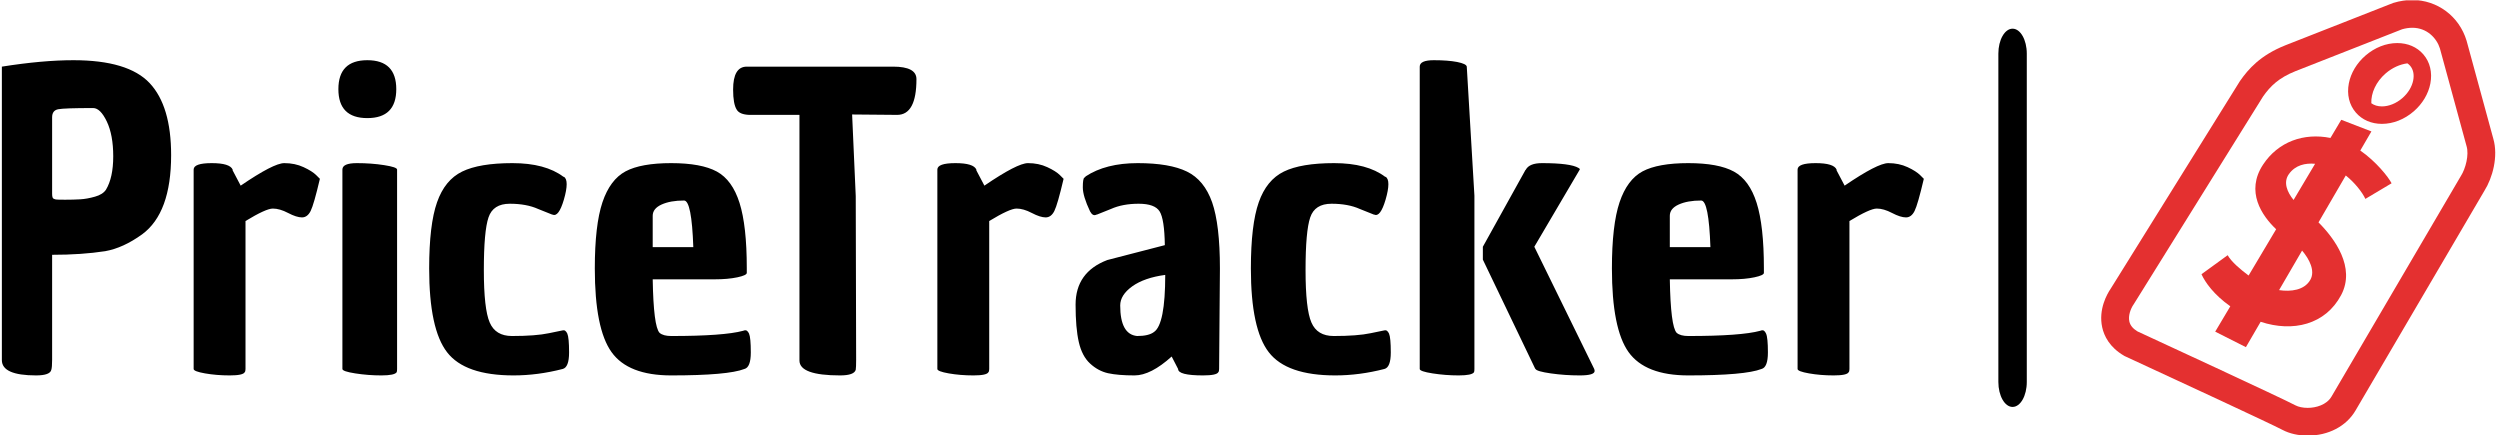
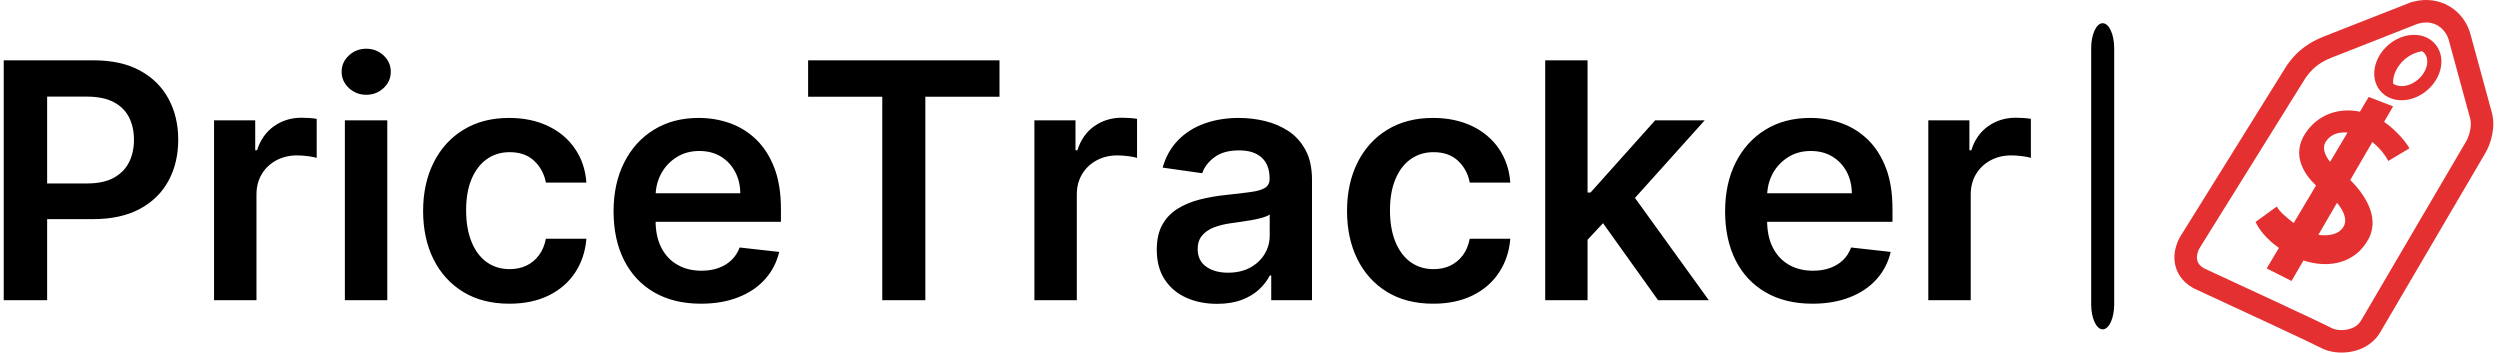
- <svg xmlns="http://www.w3.org/2000/svg" version="1.1" width="2000" height="348" viewBox="0 0 2000 348">
-   <g transform="matrix(1,0,0,1,-1.212121,0.2480341)">
-     <svg viewBox="0 0 396 69" data-background-color="#fafafa" preserveAspectRatio="xMidYMid meet" height="348" width="2000">
-       <g id="tight-bounds" transform="matrix(1,0,0,1,0.24,-0.04917917)">
-         <svg viewBox="0 0 395.52 69.098" height="69.098" width="395.52">
+ <svg xmlns="http://www.w3.org/2000/svg" version="1.1" width="2000" height="282" viewBox="0 0 2000 282">
+   <g transform="matrix(1,0,0,1,-1.212121,0.02535328)">
+     <svg viewBox="0 0 396 56" data-background-color="#fafafa" preserveAspectRatio="xMidYMid meet" height="282" width="2000">
+       <g id="tight-bounds" transform="matrix(1,0,0,1,0.24,-0.005034694)">
+         <svg viewBox="0 0 395.52 56.01" height="56.01" width="395.52">
          <g>
-             <svg viewBox="0 0 513.068 89.634" height="69.098" width="395.52">
+             <svg viewBox="0 0 485.724 68.784" height="56.01" width="395.52">
              <g>
-                 <rect width="5.849" height="77.83" x="410.831" y="5.902" fill="#000000" opacity="1" stroke-width="0" stroke="transparent" fill-opacity="1" class="rect-qz-0" data-fill-palette-color="primary" rx="1%" id="qz-0" data-palette-color="#000000" />
+                 <rect width="4.488" height="59.726" x="407.27" y="4.529" fill="#000000" opacity="1" stroke-width="0" stroke="transparent" fill-opacity="1" class="rect-qz-0" data-fill-palette-color="primary" rx="1%" id="qz-0" data-palette-color="#000000" />
              </g>
-               <g transform="matrix(1,0,0,1,0,12.38794)">
-                 <svg viewBox="0 0 395.52 64.858" height="64.858" width="395.52">
+               <g transform="matrix(1,0,0,1,0,9.506328)">
+                 <svg viewBox="0 0 395.52 49.771" height="49.771" width="395.52">
                  <g id="textblocktransform">
-                     <svg viewBox="0 0 395.52 64.858" height="64.858" width="395.52" id="textblock">
+                     <svg viewBox="0 0 395.52 49.771" height="49.771" width="395.52" id="textblock">
                      <g>
-                         <svg viewBox="0 0 395.52 64.858" height="64.858" width="395.52">
+                         <svg viewBox="0 0 395.52 49.771" height="49.771" width="395.52">
                          <g transform="matrix(1,0,0,1,0,0)">
-                             <svg width="395.52" viewBox="2.25 -38.4 239.02 39.2" height="64.858" data-palette-color="#000000">
-                               <path d="M2.25-1.1L2.25-1.1 2.25-37.6Q7.3-38.4 11.15-38.4L11.15-38.4Q17.95-38.4 20.63-35.55 23.3-32.7 23.3-26.6L23.3-26.6Q23.3-19.4 19.7-16.75L19.7-16.75Q17.35-15.05 15.1-14.65L15.1-14.65Q12.2-14.2 8.5-14.2L8.5-14.2 8.5-1.15Q8.5-0.2 8.4 0.1L8.4 0.1Q8.25 0.8 6.5 0.8L6.5 0.8Q2.25 0.8 2.25-1.1ZM8.68-21.18Q8.85-21.1 8.97-21.08 9.1-21.05 10.13-21.05 11.15-21.05 12-21.1 12.85-21.15 13.83-21.43 14.8-21.7 15.2-22.3L15.2-22.3Q16.1-23.8 16.1-26.45 16.1-29.1 15.3-30.78 14.5-32.45 13.6-32.45L13.6-32.45Q10-32.45 9.25-32.3 8.5-32.15 8.5-31.3L8.5-31.3 8.5-21.8Q8.5-21.25 8.68-21.18ZM30.95-24.7L31.95-22.8Q36.05-25.6 37.37-25.6 38.7-25.6 39.77-25.1 40.85-24.6 41.35-24.1L41.35-24.1 41.8-23.65Q41.05-20.45 40.65-19.65 40.25-18.85 39.57-18.85 38.9-18.85 37.85-19.4 36.8-19.95 35.95-19.95 35.1-19.95 32.55-18.4L32.55-18.4 32.55 0Q32.55 0.3 32.45 0.4L32.45 0.4Q32.25 0.8 30.6 0.8 28.95 0.8 27.52 0.55 26.1 0.3 26.1 0L26.1 0 26.1-24.8Q26.1-25.6 28.35-25.6 30.6-25.6 30.95-24.8L30.95-24.8 30.95-24.7ZM44.6 0L44.6 0 44.6-24.8Q44.6-25.6 46.4-25.6 48.2-25.6 49.8-25.35 51.4-25.1 51.4-24.8L51.4-24.8 51.4 0Q51.4 0.3 51.35 0.4L51.35 0.4Q51.1 0.8 49.45 0.8 47.8 0.8 46.2 0.55 44.6 0.3 44.6 0ZM47.7-31.2Q44.1-31.2 44.1-34.8 44.1-38.4 47.7-38.4 51.3-38.4 51.3-34.8 51.3-31.2 47.7-31.2ZM72.09-23.9L72.14-23.9Q72.49-23.7 72.49-22.98 72.49-22.25 72.14-21.05L72.14-21.05Q71.49-18.85 70.74-19.2L70.74-19.2 70.69-19.2 68.94-19.9Q67.49-20.55 65.42-20.55 63.34-20.55 62.77-18.85 62.19-17.15 62.19-12.3 62.19-7.45 62.92-5.78 63.64-4.1 65.69-4.1L65.69-4.1Q68.64-4.1 70.29-4.45 71.94-4.8 71.99-4.8L71.99-4.8Q72.34-4.9 72.57-4.4 72.79-3.9 72.79-2.05 72.79-0.2 71.99 0L71.99 0Q68.89 0.8 65.89 0.8L65.89 0.8Q59.84 0.8 57.62-2.08 55.39-4.95 55.39-12.5L55.39-12.5Q55.39-17.95 56.37-20.73 57.34-23.5 59.49-24.55 61.64-25.6 65.74-25.6 69.84-25.6 72.09-23.9L72.09-23.9ZM85.49 0.8L85.49 0.8Q80.14 0.8 78.07-2.1 75.99-5 75.99-12.5L75.99-12.5Q75.99-17.9 76.94-20.73 77.89-23.55 79.82-24.58 81.74-25.6 85.49-25.6 89.24-25.6 91.17-24.55 93.09-23.5 93.99-20.65 94.89-17.8 94.89-12.55L94.89-12.55Q94.89-12.25 94.89-11.95 94.89-11.65 93.72-11.4 92.54-11.15 90.89-11.15L90.89-11.15 83.19-11.15Q83.29-5.3 84.04-4.5L84.04-4.5Q84.49-4.1 85.49-4.1L85.49-4.1Q92.04-4.1 94.44-4.75L94.44-4.75Q94.54-4.8 94.59-4.8L94.59-4.8Q94.94-4.9 95.17-4.4 95.39-3.9 95.39-2.05 95.39-0.2 94.59 0L94.59 0Q92.54 0.8 85.49 0.8ZM83.19-19.05L83.19-19.05 83.19-15.15 88.24-15.15Q88.04-20.95 87.09-20.95L87.09-20.95Q85.39-20.95 84.29-20.45 83.19-19.95 83.19-19.05ZM101.44-1.05L101.44-1.05 101.44-31.6 95.19-31.6Q93.99-31.65 93.64-32.25L93.64-32.25Q93.19-32.95 93.19-34.75L93.19-34.75Q93.19-37.6 94.89-37.6L94.89-37.6 113.09-37.6Q115.99-37.6 115.99-36.05L115.99-36.05Q115.99-31.6 113.59-31.6L113.59-31.6 107.99-31.65 108.44-21.5 108.49-1.15Q108.49-0.2 108.44 0.1L108.44 0.1Q108.24 0.8 106.49 0.8L106.49 0.8Q101.44 0.8 101.44-1.05ZM123.44-24.7L124.44-22.8Q128.54-25.6 129.86-25.6 131.19-25.6 132.26-25.1 133.34-24.6 133.84-24.1L133.84-24.1 134.29-23.65Q133.54-20.45 133.14-19.65 132.74-18.85 132.06-18.85 131.39-18.85 130.34-19.4 129.29-19.95 128.44-19.95 127.59-19.95 125.04-18.4L125.04-18.4 125.04 0Q125.04 0.3 124.94 0.4L124.94 0.4Q124.74 0.8 123.09 0.8 121.44 0.8 120.01 0.55 118.59 0.3 118.59 0L118.59 0 118.59-24.8Q118.59-25.6 120.84-25.6 123.09-25.6 123.44-24.8L123.44-24.8 123.44-24.7ZM148.53 0L147.73-1.55Q145.13 0.8 143.11 0.8 141.08 0.8 139.83 0.53 138.58 0.25 137.58-0.68 136.58-1.6 136.18-3.35 135.78-5.1 135.78-8L135.78-8Q135.78-12.05 139.73-13.55L139.73-13.55 146.88-15.4Q146.83-18.65 146.23-19.6 145.63-20.55 143.63-20.55 141.63-20.55 140.18-19.9L140.18-19.9 138.43-19.2 138.38-19.2Q137.93-18.95 137.58-19.6L137.58-19.6Q136.68-21.5 136.68-22.58 136.68-23.65 136.86-23.78 137.03-23.9 137.03-23.95L137.03-23.95Q139.53-25.6 143.51-25.6 147.48-25.6 149.63-24.55 151.78-23.5 152.76-20.73 153.73-17.95 153.73-12.5L153.73-12.5 153.63 0Q153.63 0.3 153.53 0.4L153.53 0.4Q153.33 0.8 151.63 0.8L151.63 0.8Q148.53 0.8 148.53 0L148.53 0ZM141.33-7.9L141.33-7.9Q141.33-4.3 143.43-4.1L143.43-4.1Q144.88-4.1 145.53-4.6L145.53-4.6Q146.93-5.55 146.93-11.7L146.93-11.7Q144.33-11.35 142.83-10.28 141.33-9.2 141.33-7.9ZM174.28-23.9L174.33-23.9Q174.68-23.7 174.68-22.98 174.68-22.25 174.33-21.05L174.33-21.05Q173.68-18.85 172.93-19.2L172.93-19.2 172.88-19.2 171.13-19.9Q169.68-20.55 167.61-20.55 165.53-20.55 164.96-18.85 164.38-17.15 164.38-12.3 164.38-7.45 165.11-5.78 165.83-4.1 167.88-4.1L167.88-4.1Q170.83-4.1 172.48-4.45 174.13-4.8 174.18-4.8L174.18-4.8Q174.53-4.9 174.76-4.4 174.98-3.9 174.98-2.05 174.98-0.2 174.18 0L174.18 0Q171.08 0.8 168.08 0.8L168.08 0.8Q162.03 0.8 159.81-2.08 157.58-4.95 157.58-12.5L157.58-12.5Q157.58-17.95 158.56-20.73 159.53-23.5 161.68-24.55 163.83-25.6 167.93-25.6 172.03-25.6 174.28-23.9L174.28-23.9ZM185.38-21.55L185.38 0Q185.38 0.3 185.33 0.4L185.33 0.4Q185.08 0.8 183.43 0.8 181.78 0.8 180.18 0.55 178.58 0.3 178.58 0L178.58 0 178.58-37.6Q178.58-38.4 180.33-38.4 182.08-38.4 183.23-38.18 184.38-37.95 184.43-37.6L184.43-37.6 185.38-21.55ZM200.33 0.25L200.33 0.25Q200.33 0.8 198.48 0.8 196.63 0.8 194.88 0.55 193.13 0.3 192.98 0L192.98 0 192.93-0.05 186.43-13.6 186.43-15.2 191.73-24.75Q191.78-24.75 191.78-24.8L191.78-24.8Q192.23-25.6 193.78-25.6L193.78-25.6Q197.33-25.6 198.33-25L198.33-25Q198.53-24.9 198.48-24.8L198.48-24.8 192.83-15.2 200.28 0Q200.33 0.15 200.33 0.25ZM211.98 0.8L211.98 0.8Q206.63 0.8 204.55-2.1 202.48-5 202.48-12.5L202.48-12.5Q202.48-17.9 203.43-20.73 204.38-23.55 206.3-24.58 208.23-25.6 211.98-25.6 215.73-25.6 217.65-24.55 219.58-23.5 220.48-20.65 221.38-17.8 221.38-12.55L221.38-12.55Q221.38-12.25 221.38-11.95 221.38-11.65 220.2-11.4 219.03-11.15 217.38-11.15L217.38-11.15 209.68-11.15Q209.78-5.3 210.53-4.5L210.53-4.5Q210.98-4.1 211.98-4.1L211.98-4.1Q218.53-4.1 220.93-4.75L220.93-4.75Q221.03-4.8 221.08-4.8L221.08-4.8Q221.43-4.9 221.65-4.4 221.88-3.9 221.88-2.05 221.88-0.2 221.08 0L221.08 0Q219.03 0.8 211.98 0.8ZM209.68-19.05L209.68-19.05 209.68-15.15 214.73-15.15Q214.53-20.95 213.58-20.95L213.58-20.95Q211.88-20.95 210.78-20.45 209.68-19.95 209.68-19.05ZM230.42-24.7L231.42-22.8Q235.52-25.6 236.85-25.6 238.17-25.6 239.25-25.1 240.32-24.6 240.82-24.1L240.82-24.1 241.27-23.65Q240.52-20.45 240.12-19.65 239.72-18.85 239.05-18.85 238.37-18.85 237.32-19.4 236.27-19.95 235.42-19.95 234.57-19.95 232.02-18.4L232.02-18.4 232.02 0Q232.02 0.3 231.92 0.4L231.92 0.4Q231.72 0.8 230.07 0.8 228.42 0.8 227 0.55 225.57 0.3 225.57 0L225.57 0 225.57-24.8Q225.57-25.6 227.82-25.6 230.07-25.6 230.42-24.8L230.42-24.8 230.42-24.7Z" opacity="1" transform="matrix(1,0,0,1,0,0)" fill="#000000" class="wordmark-text-0" data-fill-palette-color="primary" id="text-0" />
+                             <svg width="395.52" viewBox="3.59 -38.12 307.28 38.67" height="49.771" data-palette-color="#000000">
+                               <path d="M10.17 0L3.59 0 3.59-36.36 17.22-36.36Q21.41-36.36 24.26-34.8 27.11-33.24 28.58-30.51 30.04-27.79 30.04-24.33L30.04-24.33Q30.04-20.83 28.57-18.11 27.1-15.39 24.22-13.84 21.34-12.29 17.13-12.29L17.13-12.29 8.1-12.29 8.1-17.7 16.25-17.7Q18.7-17.7 20.26-18.55 21.82-19.41 22.58-20.9 23.33-22.39 23.33-24.33L23.33-24.33Q23.33-26.26 22.58-27.73 21.82-29.21 20.25-30.03 18.68-30.86 16.21-30.86L16.21-30.86 10.17-30.86 10.17 0ZM41.9 0L35.47 0 35.47-27.27 41.71-27.27 41.71-22.73 41.99-22.73Q42.74-25.09 44.56-26.38 46.38-27.66 48.72-27.66L48.72-27.66Q49.25-27.66 49.92-27.62 50.58-27.57 51.03-27.49L51.03-27.49 51.03-21.57Q50.62-21.72 49.74-21.83 48.86-21.95 48.04-21.95L48.04-21.95Q46.29-21.95 44.89-21.19 43.5-20.44 42.7-19.11 41.9-17.77 41.9-16.03L41.9-16.03 41.9 0ZM61.73 0L55.3 0 55.3-27.27 61.73-27.27 61.73 0ZM58.54-31.14L58.54-31.14Q57.01-31.14 55.91-32.16 54.81-33.19 54.81-34.62L54.81-34.62Q54.81-36.08 55.91-37.1 57.01-38.12 58.54-38.12L58.54-38.12Q60.08-38.12 61.17-37.1 62.26-36.08 62.26-34.62L62.26-34.62Q62.26-33.19 61.17-32.16 60.08-31.14 58.54-31.14ZM80.23 0.53L80.23 0.53Q76.15 0.53 73.23-1.26 70.31-3.05 68.73-6.22 67.16-9.39 67.16-13.53L67.16-13.53Q67.16-17.68 68.76-20.87 70.36-24.06 73.28-25.84 76.2-27.63 80.19-27.63L80.19-27.63Q83.52-27.63 86.08-26.41 88.65-25.2 90.17-22.98 91.7-20.77 91.91-17.83L91.91-17.83 85.77-17.83Q85.4-19.8 84-21.12 82.61-22.44 80.28-22.44L80.28-22.44Q78.31-22.44 76.82-21.39 75.33-20.33 74.5-18.36 73.68-16.39 73.68-13.64L73.68-13.64Q73.68-10.85 74.5-8.85 75.31-6.85 76.79-5.78 78.28-4.71 80.28-4.71L80.28-4.71Q81.7-4.71 82.83-5.25 83.96-5.79 84.72-6.82 85.49-7.85 85.77-9.32L85.77-9.32 91.91-9.32Q91.68-6.43 90.21-4.2 88.74-1.97 86.2-0.72 83.66 0.53 80.23 0.53ZM109.28 0.53L109.28 0.53Q105.17 0.53 102.2-1.18 99.23-2.89 97.63-6.05 96.03-9.2 96.03-13.48L96.03-13.48Q96.03-17.68 97.64-20.87 99.24-24.06 102.14-25.84 105.03-27.63 108.94-27.63L108.94-27.63Q111.46-27.63 113.71-26.82 115.95-26.01 117.68-24.33 119.41-22.64 120.41-20.04 121.4-17.44 121.4-13.85L121.4-13.85 121.4-11.88 99.05-11.88 99.05-16.21 115.24-16.21Q115.22-18.06 114.44-19.5 113.66-20.95 112.27-21.79 110.87-22.62 109.03-22.62L109.03-22.62Q107.06-22.62 105.57-21.67 104.07-20.72 103.25-19.19 102.42-17.65 102.4-15.82L102.4-15.82 102.4-12.04Q102.4-9.66 103.27-7.96 104.14-6.27 105.71-5.37 107.27-4.47 109.37-4.47L109.37-4.47Q110.77-4.47 111.9-4.87 113.04-5.27 113.87-6.05 114.71-6.84 115.14-7.99L115.14-7.99 121.14-7.32Q120.57-4.94 118.98-3.17 117.39-1.4 114.92-0.44 112.45 0.53 109.28 0.53ZM136.76-30.84L125.52-30.84 125.52-36.36 154.53-36.36 154.53-30.84 143.29-30.84 143.29 0 136.76 0 136.76-30.84ZM166.25 0L159.82 0 159.82-27.27 166.05-27.27 166.05-22.73 166.34-22.73Q167.08-25.09 168.9-26.38 170.72-27.66 173.07-27.66L173.07-27.66Q173.6-27.66 174.27-27.62 174.93-27.57 175.38-27.49L175.38-27.49 175.38-21.57Q174.97-21.72 174.09-21.83 173.21-21.95 172.39-21.95L172.39-21.95Q170.63-21.95 169.24-21.19 167.85-20.44 167.05-19.11 166.25-17.77 166.25-16.03L166.25-16.03 166.25 0ZM187.5 0.55L187.5 0.55Q184.91 0.55 182.84-0.38 180.77-1.31 179.57-3.14 178.37-4.97 178.37-7.65L178.37-7.65Q178.37-9.96 179.23-11.47 180.08-12.98 181.55-13.88 183.03-14.79 184.88-15.26 186.74-15.73 188.73-15.94L188.73-15.94Q191.12-16.19 192.61-16.4 194.11-16.6 194.79-17.04 195.47-17.47 195.47-18.39L195.47-18.39 195.47-18.5Q195.47-20.51 194.28-21.61 193.09-22.71 190.86-22.71L190.86-22.71Q188.49-22.71 187.12-21.68 185.74-20.65 185.26-19.25L185.26-19.25 179.26-20.1Q179.97-22.59 181.61-24.26 183.24-25.94 185.6-26.78 187.96-27.63 190.82-27.63L190.82-27.63Q192.79-27.63 194.74-27.17 196.7-26.7 198.31-25.65 199.93-24.59 200.91-22.78 201.9-20.97 201.9-18.25L201.9-18.25 201.9 0 195.72 0 195.72-3.75 195.51-3.75Q194.92-2.61 193.87-1.62 192.81-0.64 191.22-0.04 189.63 0.55 187.5 0.55ZM189.17-4.17L189.17-4.17Q191.1-4.17 192.53-4.94 193.95-5.72 194.72-7 195.49-8.27 195.49-9.78L195.49-9.78 195.49-13Q195.19-12.75 194.47-12.54 193.75-12.32 192.86-12.16 191.97-12 191.1-11.88 190.23-11.75 189.6-11.67L189.6-11.67Q188.16-11.47 187.02-11.03 185.88-10.58 185.23-9.79 184.57-9 184.57-7.76L184.57-7.76Q184.57-5.98 185.87-5.08 187.16-4.17 189.17-4.17ZM220.27 0.53L220.27 0.53Q216.19 0.53 213.27-1.26 210.35-3.05 208.78-6.22 207.21-9.39 207.21-13.53L207.21-13.53Q207.21-17.68 208.8-20.87 210.4-24.06 213.32-25.84 216.24-27.63 220.24-27.63L220.24-27.63Q223.56-27.63 226.13-26.41 228.69-25.2 230.22-22.98 231.74-20.77 231.96-17.83L231.96-17.83 225.81-17.83Q225.44-19.8 224.05-21.12 222.65-22.44 220.33-22.44L220.33-22.44Q218.36-22.44 216.87-21.39 215.37-20.33 214.55-18.36 213.72-16.39 213.72-13.64L213.72-13.64Q213.72-10.85 214.54-8.85 215.36-6.85 216.84-5.78 218.32-4.71 220.33-4.71L220.33-4.71Q221.75-4.71 222.88-5.25 224-5.79 224.77-6.82 225.53-7.85 225.81-9.32L225.81-9.32 231.96-9.32Q231.73-6.43 230.25-4.2 228.78-1.97 226.24-0.72 223.7 0.53 220.27 0.53ZM248.04-13.85L243.11-8.56 243.09-16.32 244.12-16.32 253.92-27.27 261.43-27.27 249.37-13.85 248.04-13.85ZM243.67 0L237.25 0 237.25-36.36 243.67-36.36 243.67 0ZM262.05 0L254.36 0 245.49-12.41 249.82-16.94 262.05 0ZM277.76 0.53L277.76 0.53Q273.66 0.53 270.69-1.18 267.71-2.89 266.11-6.05 264.52-9.2 264.52-13.48L264.52-13.48Q264.52-17.68 266.12-20.87 267.73-24.06 270.62-25.84 273.52-27.63 277.43-27.63L277.43-27.63Q279.95-27.63 282.19-26.82 284.44-26.01 286.17-24.33 287.9-22.64 288.9-20.04 289.89-17.44 289.89-13.85L289.89-13.85 289.89-11.88 267.54-11.88 267.54-16.21 283.73-16.21Q283.71-18.06 282.93-19.5 282.15-20.95 280.75-21.79 279.36-22.62 277.51-22.62L277.51-22.62Q275.54-22.62 274.05-21.67 272.56-20.72 271.73-19.19 270.91-17.65 270.89-15.82L270.89-15.82 270.89-12.04Q270.89-9.66 271.76-7.96 272.63-6.27 274.19-5.37 275.76-4.47 277.85-4.47L277.85-4.47Q279.25-4.47 280.39-4.87 281.53-5.27 282.36-6.05 283.2-6.84 283.62-7.99L283.62-7.99 289.62-7.32Q289.06-4.94 287.47-3.17 285.88-1.4 283.41-0.44 280.94 0.53 277.76 0.53ZM301.75 0L295.32 0 295.32-27.27 301.55-27.27 301.55-22.73 301.84-22.73Q302.58-25.09 304.4-26.38 306.22-27.66 308.57-27.66L308.57-27.66Q309.1-27.66 309.76-27.62 310.43-27.57 310.87-27.49L310.87-27.49 310.87-21.57Q310.47-21.72 309.59-21.83 308.71-21.95 307.89-21.95L307.89-21.95Q306.13-21.95 304.74-21.19 303.35-20.44 302.55-19.11 301.75-17.77 301.75-16.03L301.75-16.03 301.75 0Z" opacity="1" transform="matrix(1,0,0,1,0,0)" fill="#000000" class="wordmark-text-0" data-fill-palette-color="primary" id="text-0" />
                            </svg>
                          </g>
                        </svg>
                      </g>
                    </svg>
                  </g>
                </svg>
              </g>
-               <g transform="matrix(1,0,0,1,431.992,0)">
-                 <svg viewBox="0 0 81.076 89.634" height="89.634" width="81.076">
+               <g transform="matrix(1,0,0,1,423.5081,0)">
+                 <svg viewBox="0 0 62.216 68.784" height="68.784" width="62.216">
                  <g>
-                     <svg version="1.1" x="0" y="0" viewBox="0 0 82.476 91.183" enable-background="new -8.762 -4.408 100 100" xml:space="preserve" height="89.634" width="81.076" class="icon-icon-0" data-fill-palette-color="accent" id="icon-0">
+                     <svg version="1.1" x="0" y="0" viewBox="0 0 82.476 91.183" enable-background="new -8.762 -4.408 100 100" xml:space="preserve" height="68.784" width="62.216" class="icon-icon-0" data-fill-palette-color="accent" id="icon-0">
                      <path d="M82.065 29.002L76.497 8.583l-0.023-0.077C74.935 3.418 70.372 0 65.12 0c-1.282 0-2.6 0.198-3.914 0.592l-0.117 0.035L38.536 9.484 38.52 9.492c-5.206 2.082-7.698 4.928-9.449 7.437l-0.044 0.063L1.962 60.465c-0.684 1.006-2.598 4.262-1.748 8.082 0.381 1.709 1.481 4.121 4.567 5.914l0.118 0.068 0.124 0.057c10.38 4.789 30.619 14.174 32.927 15.4 1.455 0.773 3.326 1.197 5.27 1.197 0.001 0 0.001 0 0.001 0 4.338 0 8.079-1.959 10.005-5.244l26.988-46.013C81.886 37.283 83.168 32.765 82.065 29.002zM75.286 36.844l-0.03 0.048L48.212 82.999c-1.027 1.75-3.252 2.375-4.991 2.375-0.98 0-1.931-0.195-2.542-0.52-2.955-1.57-30.617-14.344-33.084-15.482-0.966-0.586-1.524-1.27-1.706-2.086-0.266-1.193 0.258-2.656 0.895-3.572l0.041-0.061 27.055-43.458c1.518-2.161 3.265-3.892 6.79-5.304l22.311-8.763c0.736-0.211 1.456-0.316 2.141-0.316 3.068 0 5.109 2.175 5.779 4.342l5.566 20.406 0.018 0.063C77.012 32.401 76.291 35.275 75.286 36.844z" fill="#e43030" data-fill-palette-color="accent" />
                      <path d="M54.23 31.512l2.328-4.001-6.311-2.436-2.261 3.8c-5.545-1.114-10.932 0.751-14.117 5.6-3.693 5.624-0.261 10.661 2.75 13.508l-5.767 9.691c-1.672-1.246-3.598-2.865-4.382-4.256l-5.48 3.98c0.764 1.697 2.609 4.307 6.032 6.715l-3.159 5.309 6.423 3.244 3.087-5.307c6.764 2.236 13.568 0.586 16.846-5.588 3.088-5.814-1.385-11.873-4.736-15.224l5.708-9.813c1.845 1.451 3.458 3.5 4.104 4.898l5.484-3.267C60.12 37.047 57.501 33.77 54.23 31.512zM39.294 36.429c1.363-1.892 3.444-2.326 5.477-2.146l-4.506 7.573C38.941 40.233 38.041 38.166 39.294 36.429zM43.78 58.559c-1.246 2.203-4.079 2.533-6.549 2.17l4.816-8.277C43.605 54.274 44.822 56.715 43.78 58.559z" fill="#e43030" data-fill-palette-color="accent" />
                      <path d="M61.977 9.015c-2.346 0-4.712 0.931-6.665 2.622-1.822 1.578-3.057 3.642-3.477 5.81-0.451 2.332 0.074 4.509 1.479 6.131 1.313 1.516 3.244 2.35 5.44 2.35 0.001 0 0 0 0.001 0 2.345 0 4.711-0.931 6.663-2.621 1.822-1.579 3.058-3.643 3.478-5.811 0.451-2.331-0.074-4.509-1.479-6.131C66.104 9.849 64.172 9.015 61.977 9.015zM65.309 16.801c-0.265 1.368-1.075 2.697-2.282 3.742-1.27 1.101-2.826 1.73-4.272 1.73-0.868 0-1.632-0.234-2.216-0.665-0.079-2.12 0.974-4.485 2.995-6.236 1.391-1.204 3.003-1.911 4.555-2.112 0.211 0.142 0.402 0.307 0.567 0.497C65.31 14.513 65.542 15.594 65.309 16.801z" fill="#e43030" data-fill-palette-color="accent" />
                    </svg>
                  </g>
                </svg>
              </g>
            </svg>
          </g>
          <defs />
        </svg>
-         <rect width="395.52" height="69.098" fill="none" stroke="none" visibility="hidden" />
+         <rect width="395.52" height="56.01" fill="none" stroke="none" visibility="hidden" />
      </g>
    </svg>
  </g>
</svg>
